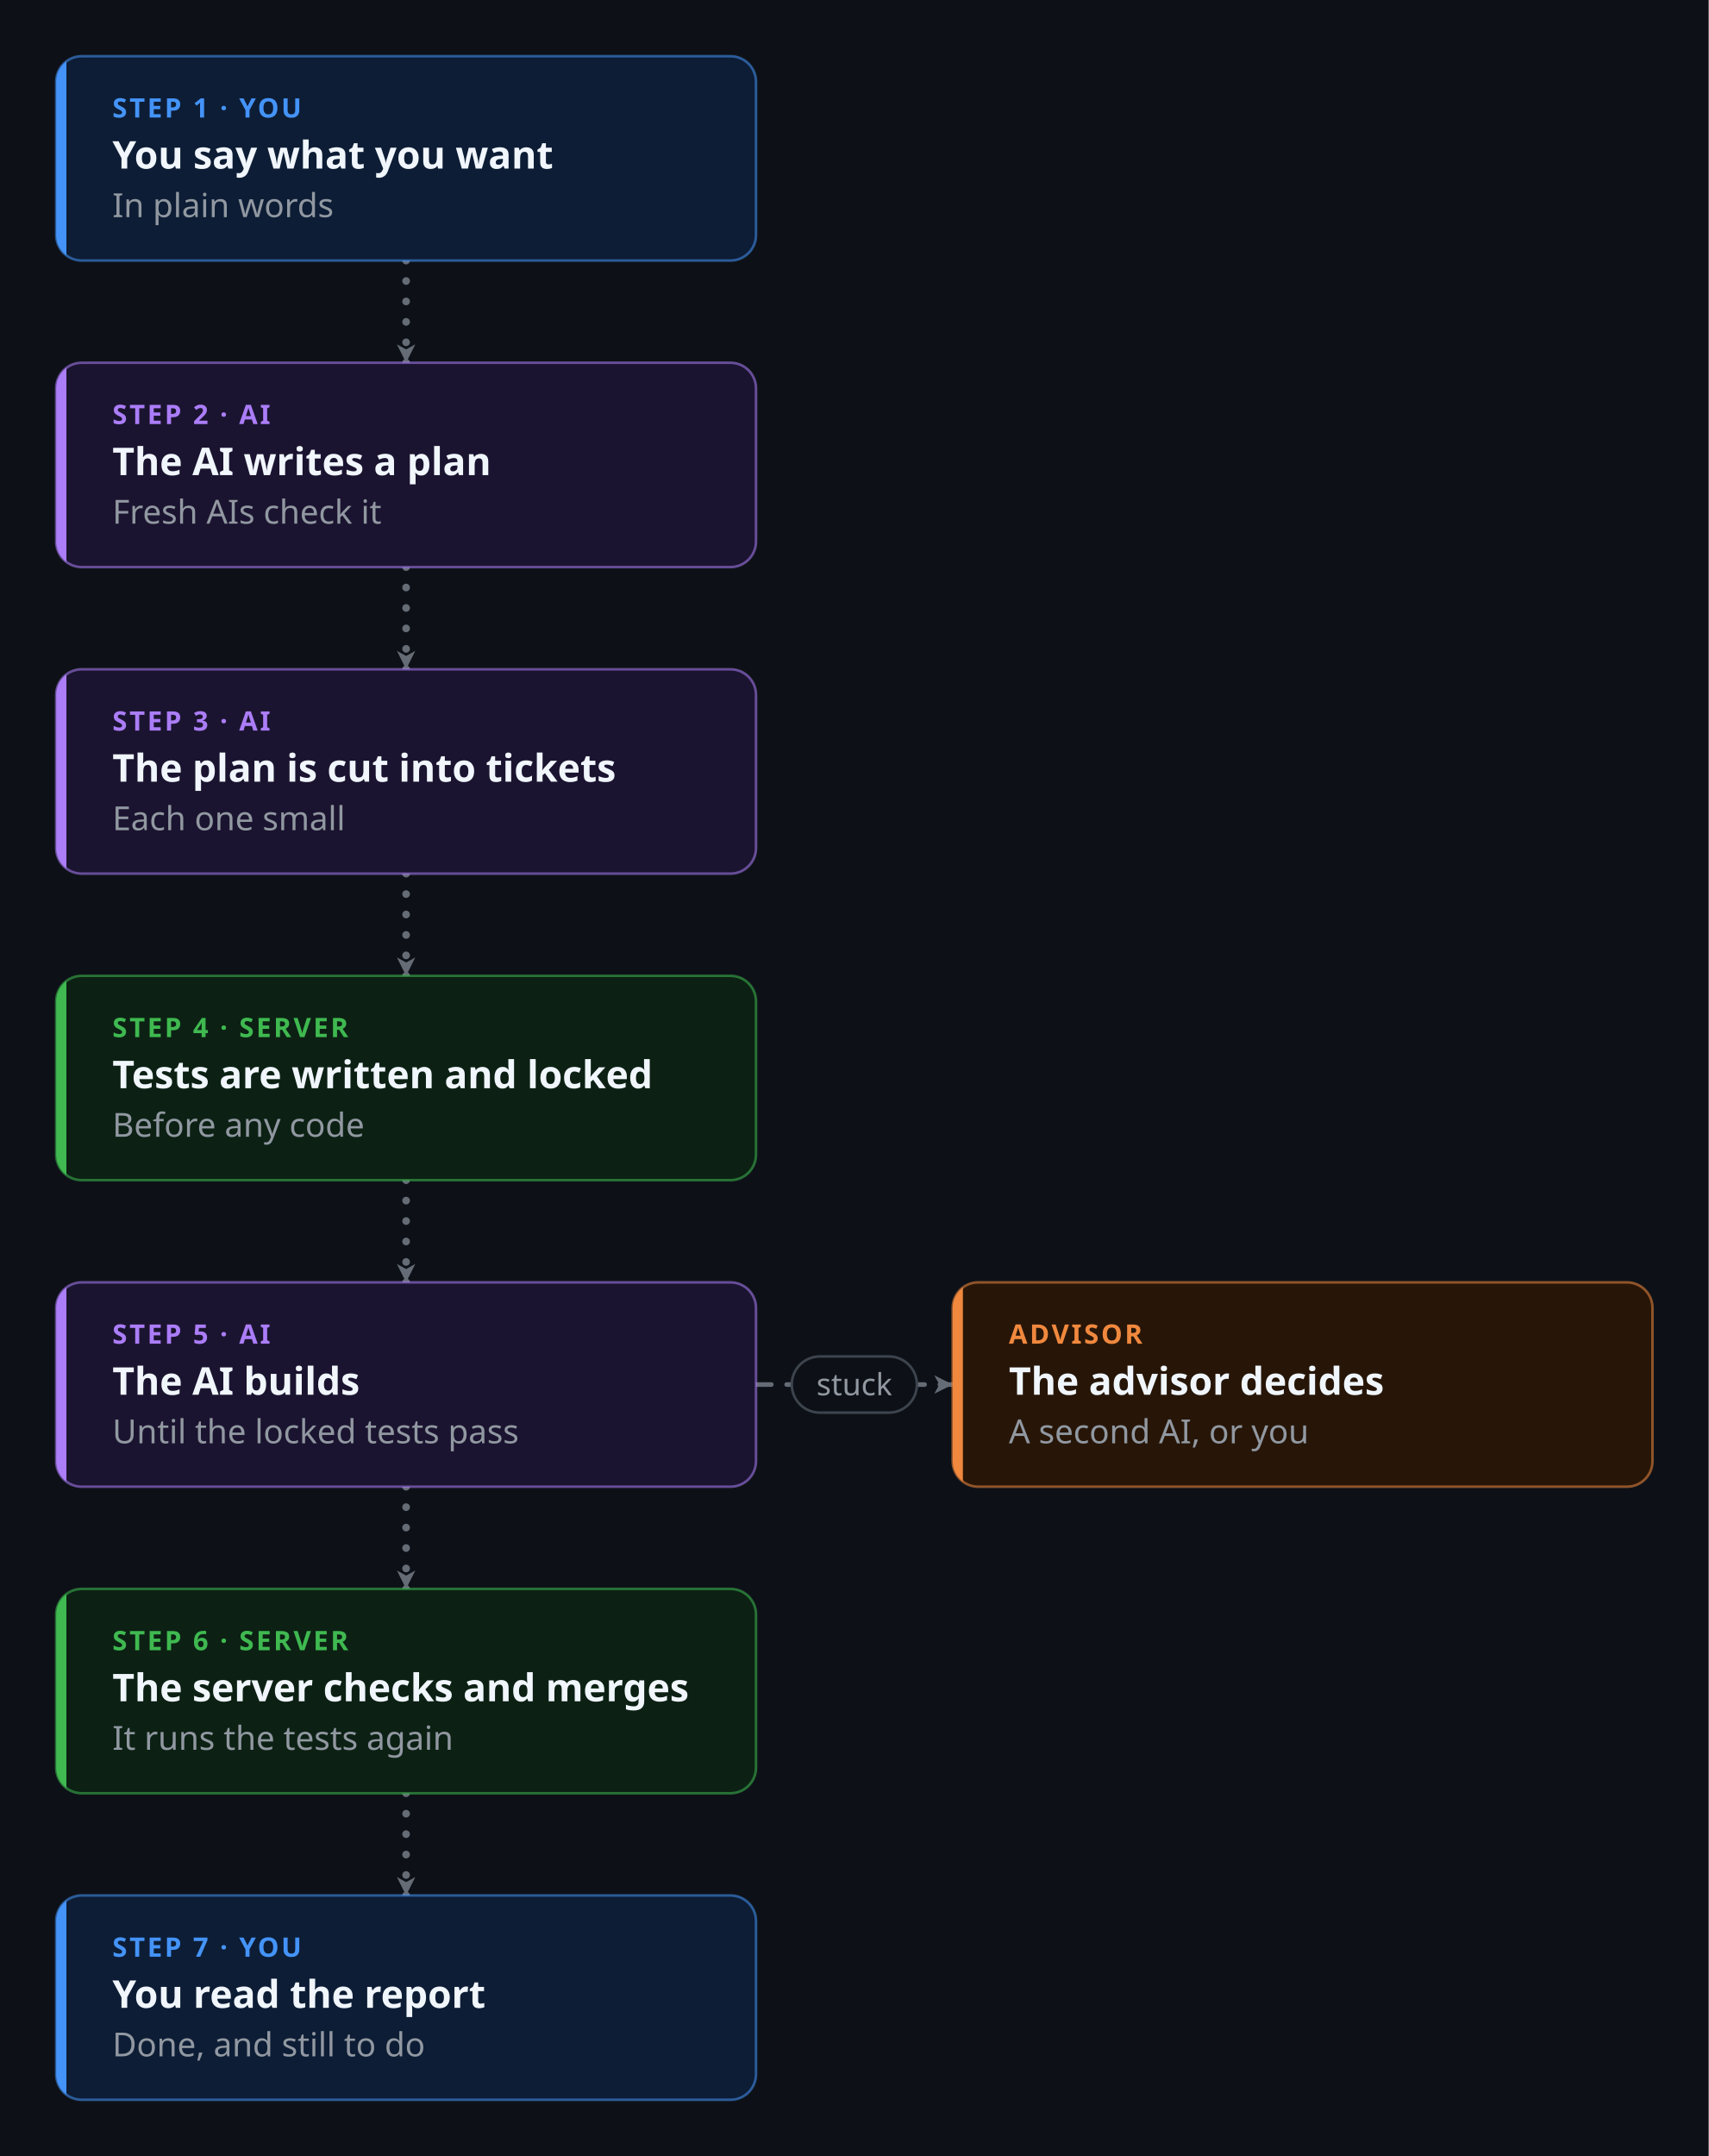
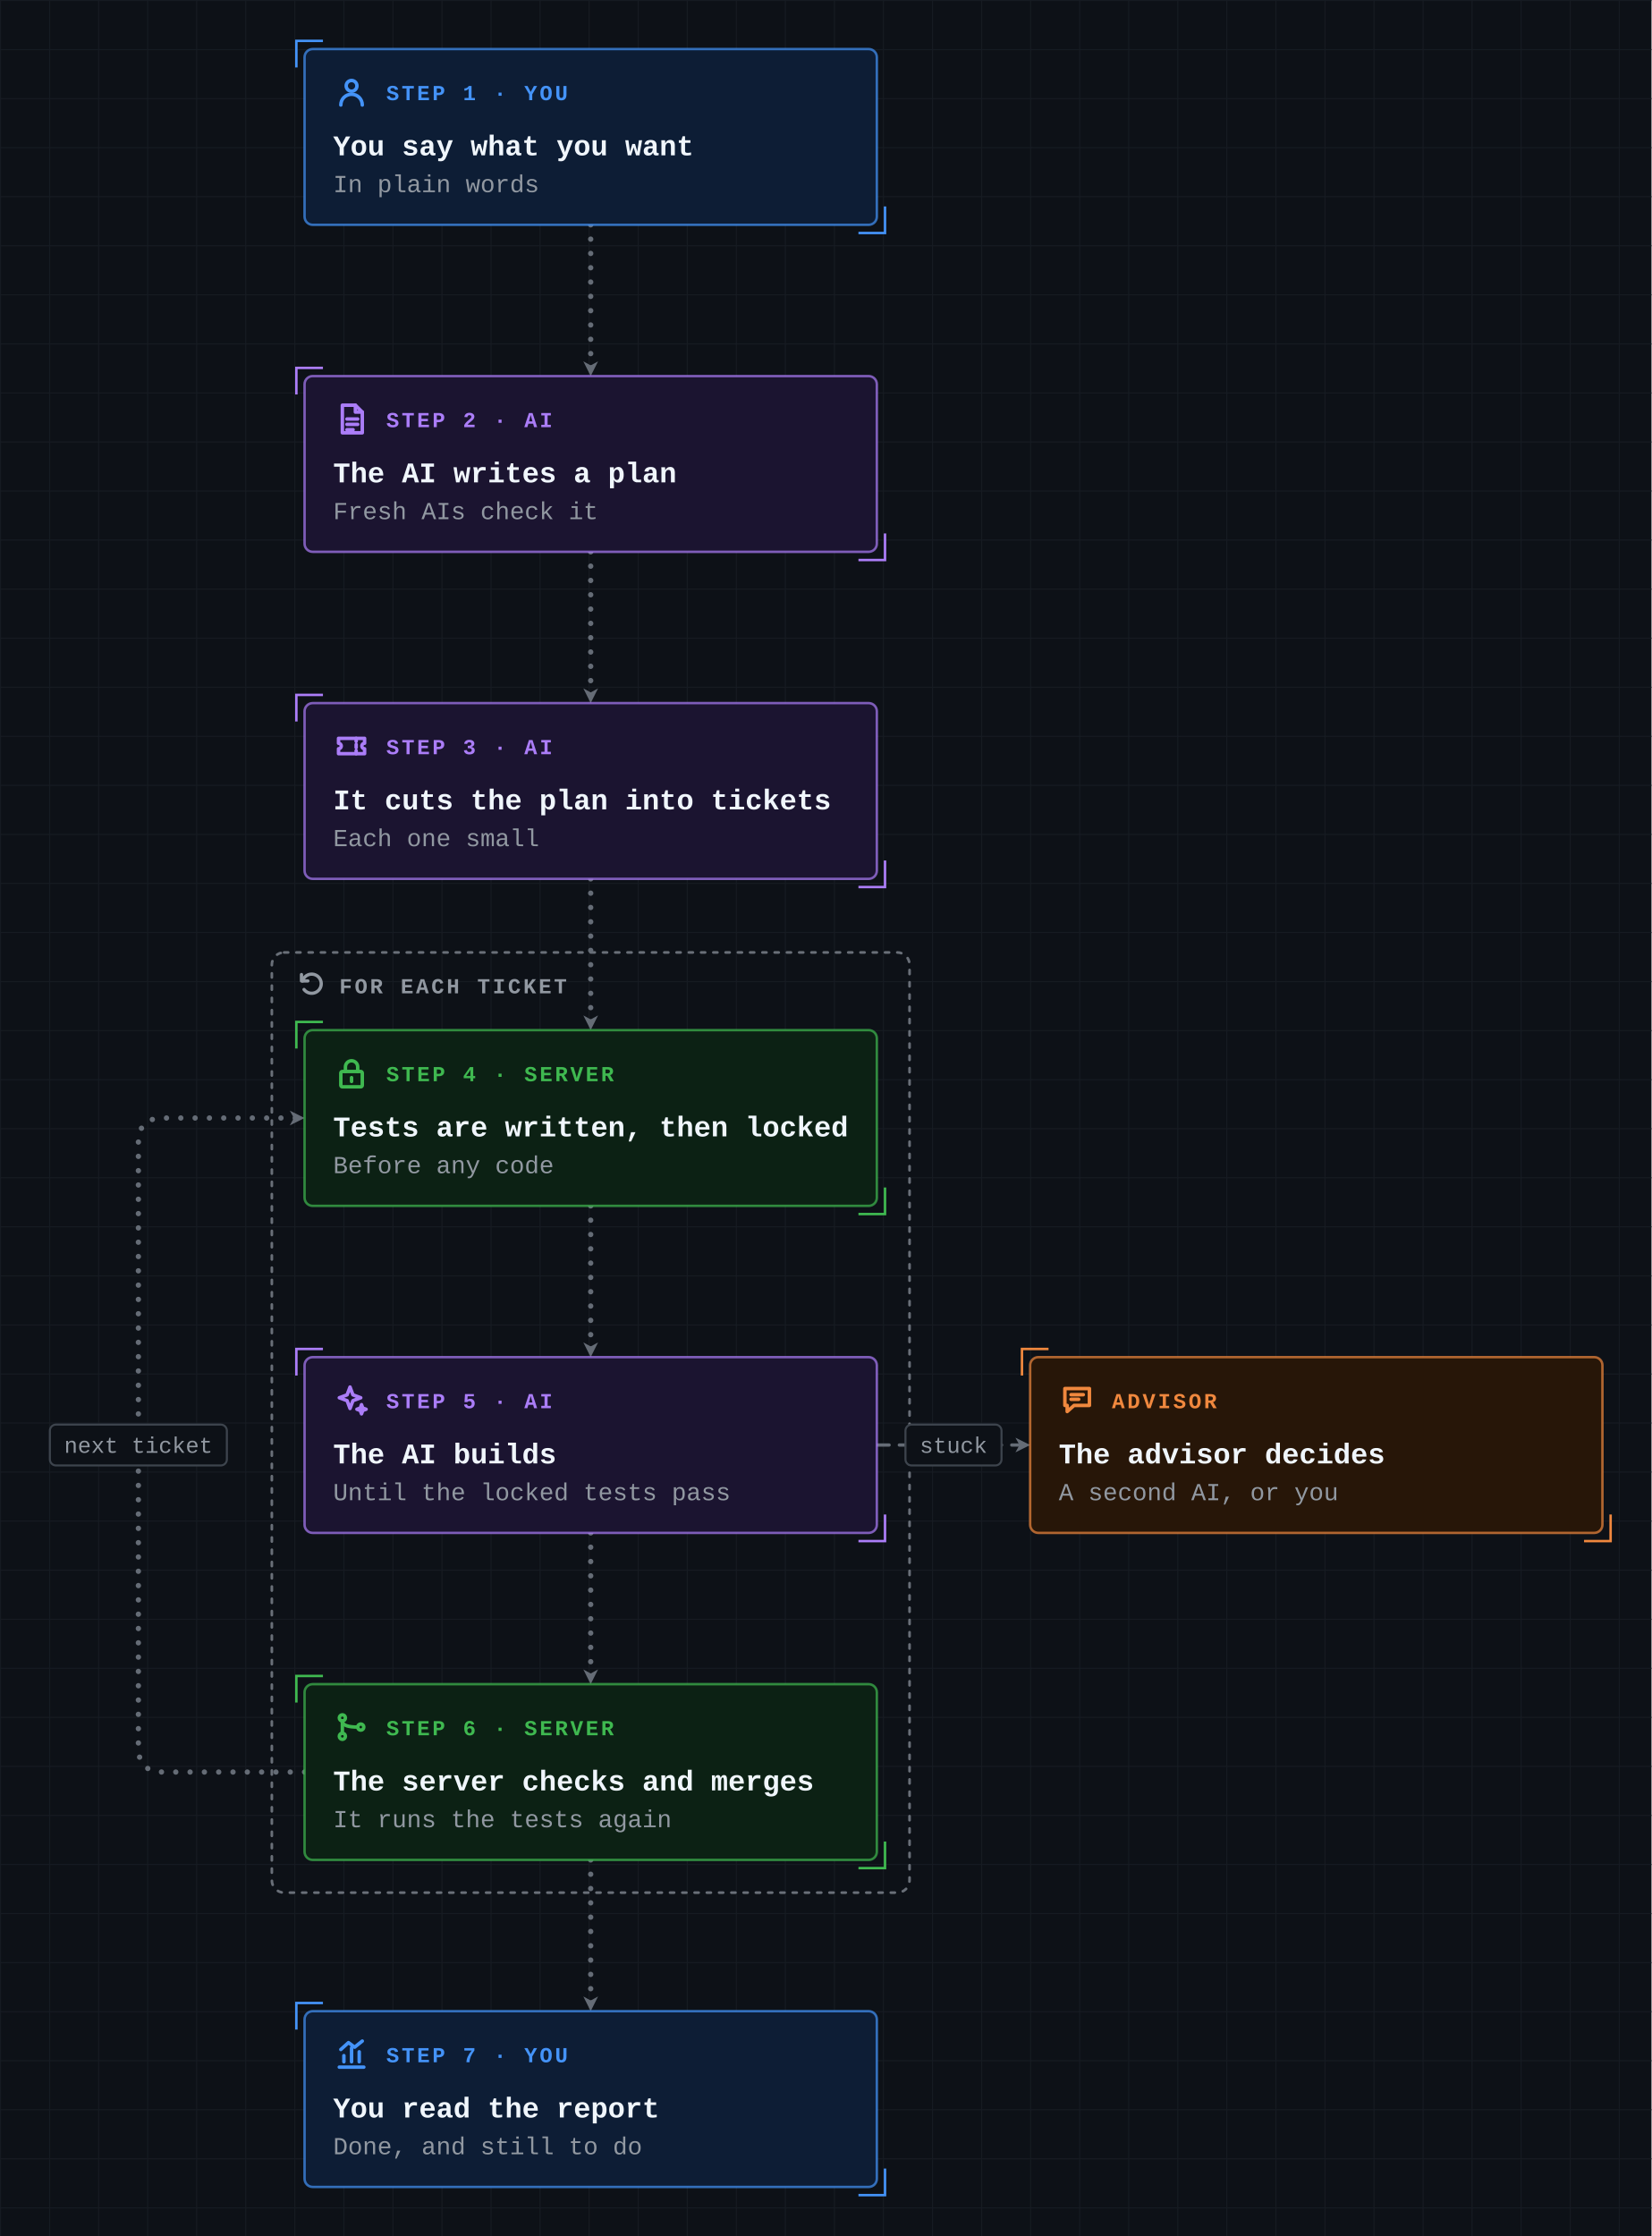
- <svg xmlns="http://www.w3.org/2000/svg" viewBox="-22 -22 669 844" width="669" height="844" role="img" aria-labelledby="title desc" font-family="-apple-system, BlinkMacSystemFont, 'Segoe UI', 'Noto Sans', Helvetica, Arial, sans-serif">
+ <svg xmlns="http://www.w3.org/2000/svg" viewBox="-149 -24 808 1094" width="808" height="1094" role="img" aria-labelledby="title desc" font-family="ui-monospace, SFMono-Regular, 'JetBrains Mono', 'Cascadia Mono', Menlo, Consolas, 'Liberation Mono', monospace">
  <defs>
    <marker id="arrow-plain" viewBox="0 0 10 10" refX="9" refY="5" markerWidth="9" markerHeight="9" markerUnits="userSpaceOnUse" orient="auto-start-reverse">
      <path d="M1,1 L9,5 L1,9 L3.2,5 z" fill="#656c76" />
    </marker>
    <marker id="arrow-fail" viewBox="0 0 10 10" refX="9" refY="5" markerWidth="9" markerHeight="9" markerUnits="userSpaceOnUse" orient="auto-start-reverse">
      <path d="M1,1 L9,5 L1,9 L3.2,5 z" fill="#f85149" />
    </marker>
    <marker id="arrow-pass" viewBox="0 0 10 10" refX="9" refY="5" markerWidth="9" markerHeight="9" markerUnits="userSpaceOnUse" orient="auto-start-reverse">
      <path d="M1,1 L9,5 L1,9 L3.2,5 z" fill="#3fb950" />
    </marker>
+     <pattern id="grid" x="-149" y="-24" width="24" height="24" patternUnits="userSpaceOnUse">
+       <path d="M24 0H0V24" fill="none" stroke="#161b22" stroke-width="1" />
+     </pattern>
  </defs>
-   <style>.main{stroke-width:3;stroke-dasharray:0 8;animation:flow 0.8s linear infinite}.side{stroke-width:1.8;stroke-dasharray:6 6;animation:side 1.6s linear infinite}@keyframes flow{to{stroke-dashoffset:-8}}@keyframes side{to{stroke-dashoffset:-12}}@media (prefers-reduced-motion:reduce){.main,.side{animation:none}.ticket{display:none}}</style>
-   <rect x="-22" y="-22" width="669" height="844" fill="#0d1117" />
-   <path class="main" d="M137.0,80.0 L137.0,120.0" fill="none" stroke="#656c76" stroke-linecap="round" stroke-linejoin="round" marker-end="url(#arrow-plain)" />
-   <path class="main" d="M137.0,200.0 L137.0,240.0" fill="none" stroke="#656c76" stroke-linecap="round" stroke-linejoin="round" marker-end="url(#arrow-plain)" />
-   <path class="main" d="M137.0,320.0 L137.0,360.0" fill="none" stroke="#656c76" stroke-linecap="round" stroke-linejoin="round" marker-end="url(#arrow-plain)" />
-   <path class="main" d="M137.0,440.0 L137.0,480.0" fill="none" stroke="#656c76" stroke-linecap="round" stroke-linejoin="round" marker-end="url(#arrow-plain)" />
-   <path class="main" d="M137.0,560.0 L137.0,600.0" fill="none" stroke="#656c76" stroke-linecap="round" stroke-linejoin="round" marker-end="url(#arrow-plain)" />
-   <path class="main" d="M137.0,680.0 L137.0,720.0" fill="none" stroke="#656c76" stroke-linecap="round" stroke-linejoin="round" marker-end="url(#arrow-plain)" />
-   <path class="side" d="M274.0,520.0 L351.0,520.0" fill="none" stroke="#656c76" stroke-linecap="round" stroke-linejoin="round" marker-end="url(#arrow-plain)" />
-   <rect x="0.0" y="0.0" width="274.0" height="80.0" rx="10" fill="#0d1d35" stroke="#4493f8" stroke-opacity="0.55" stroke-width="1" />
-   <clipPath id="clip0">
-     <rect x="0.0" y="0.0" width="274.0" height="80.0" rx="10" />
-   </clipPath>
-   <rect x="0.0" y="0.0" width="4" height="80.0" fill="#4493f8" clip-path="url(#clip0)" />
-   <text x="22.0" y="24.0" font-size="10.5" font-weight="700" letter-spacing="0.9" fill="#4493f8">STEP 1 · YOU</text>
-   <text x="22.0" y="44.0" font-size="15" font-weight="600" fill="#f0f6fc">You say what you want</text>
-   <text x="22.0" y="63.0" font-size="13" fill="#9198a1">In plain words</text>
-   <rect x="0.0" y="120.0" width="274.0" height="80.0" rx="10" fill="#1b1430" stroke="#ab7df8" stroke-opacity="0.55" stroke-width="1" />
-   <clipPath id="clip1">
-     <rect x="0.0" y="120.0" width="274.0" height="80.0" rx="10" />
-   </clipPath>
-   <rect x="0.0" y="120.0" width="4" height="80.0" fill="#ab7df8" clip-path="url(#clip1)" />
-   <text x="22.0" y="144.0" font-size="10.5" font-weight="700" letter-spacing="0.9" fill="#ab7df8">STEP 2 · AI</text>
-   <text x="22.0" y="164.0" font-size="15" font-weight="600" fill="#f0f6fc">The AI writes a plan</text>
-   <text x="22.0" y="183.0" font-size="13" fill="#9198a1">Fresh AIs check it</text>
-   <rect x="0.0" y="240.0" width="274.0" height="80.0" rx="10" fill="#1b1430" stroke="#ab7df8" stroke-opacity="0.55" stroke-width="1" />
-   <clipPath id="clip2">
-     <rect x="0.0" y="240.0" width="274.0" height="80.0" rx="10" />
-   </clipPath>
-   <rect x="0.0" y="240.0" width="4" height="80.0" fill="#ab7df8" clip-path="url(#clip2)" />
-   <text x="22.0" y="264.0" font-size="10.5" font-weight="700" letter-spacing="0.9" fill="#ab7df8">STEP 3 · AI</text>
-   <text x="22.0" y="284.0" font-size="15" font-weight="600" fill="#f0f6fc">The plan is cut into tickets</text>
-   <text x="22.0" y="303.0" font-size="13" fill="#9198a1">Each one small</text>
-   <rect x="0.0" y="360.0" width="274.0" height="80.0" rx="10" fill="#0c2114" stroke="#3fb950" stroke-opacity="0.55" stroke-width="1" />
-   <clipPath id="clip3">
-     <rect x="0.0" y="360.0" width="274.0" height="80.0" rx="10" />
-   </clipPath>
-   <rect x="0.0" y="360.0" width="4" height="80.0" fill="#3fb950" clip-path="url(#clip3)" />
-   <text x="22.0" y="384.0" font-size="10.5" font-weight="700" letter-spacing="0.9" fill="#3fb950">STEP 4 · SERVER</text>
-   <text x="22.0" y="404.0" font-size="15" font-weight="600" fill="#f0f6fc">Tests are written and locked</text>
-   <text x="22.0" y="423.0" font-size="13" fill="#9198a1">Before any code</text>
-   <rect x="0.0" y="480.0" width="274.0" height="80.0" rx="10" fill="#1b1430" stroke="#ab7df8" stroke-opacity="0.55" stroke-width="1" />
-   <clipPath id="clip4">
-     <rect x="0.0" y="480.0" width="274.0" height="80.0" rx="10" />
-   </clipPath>
-   <rect x="0.0" y="480.0" width="4" height="80.0" fill="#ab7df8" clip-path="url(#clip4)" />
-   <text x="22.0" y="504.0" font-size="10.5" font-weight="700" letter-spacing="0.9" fill="#ab7df8">STEP 5 · AI</text>
-   <text x="22.0" y="524.0" font-size="15" font-weight="600" fill="#f0f6fc">The AI builds</text>
-   <text x="22.0" y="543.0" font-size="13" fill="#9198a1">Until the locked tests pass</text>
-   <rect x="0.0" y="600.0" width="274.0" height="80.0" rx="10" fill="#0c2114" stroke="#3fb950" stroke-opacity="0.55" stroke-width="1" />
-   <clipPath id="clip5">
-     <rect x="0.0" y="600.0" width="274.0" height="80.0" rx="10" />
-   </clipPath>
-   <rect x="0.0" y="600.0" width="4" height="80.0" fill="#3fb950" clip-path="url(#clip5)" />
-   <text x="22.0" y="624.0" font-size="10.5" font-weight="700" letter-spacing="0.9" fill="#3fb950">STEP 6 · SERVER</text>
-   <text x="22.0" y="644.0" font-size="15" font-weight="600" fill="#f0f6fc">The server checks and merges</text>
-   <text x="22.0" y="663.0" font-size="13" fill="#9198a1">It runs the tests again</text>
-   <rect x="0.0" y="720.0" width="274.0" height="80.0" rx="10" fill="#0d1d35" stroke="#4493f8" stroke-opacity="0.55" stroke-width="1" />
-   <clipPath id="clip6">
-     <rect x="0.0" y="720.0" width="274.0" height="80.0" rx="10" />
-   </clipPath>
-   <rect x="0.0" y="720.0" width="4" height="80.0" fill="#4493f8" clip-path="url(#clip6)" />
-   <text x="22.0" y="744.0" font-size="10.5" font-weight="700" letter-spacing="0.9" fill="#4493f8">STEP 7 · YOU</text>
-   <text x="22.0" y="764.0" font-size="15" font-weight="600" fill="#f0f6fc">You read the report</text>
-   <text x="22.0" y="783.0" font-size="13" fill="#9198a1">Done, and still to do</text>
-   <rect x="351.0" y="480.0" width="274.0" height="80.0" rx="10" fill="#271608" stroke="#f0883e" stroke-opacity="0.55" stroke-width="1" />
-   <clipPath id="clip7">
-     <rect x="351.0" y="480.0" width="274.0" height="80.0" rx="10" />
-   </clipPath>
-   <rect x="351.0" y="480.0" width="4" height="80.0" fill="#f0883e" clip-path="url(#clip7)" />
-   <text x="373.0" y="504.0" font-size="10.5" font-weight="700" letter-spacing="0.9" fill="#f0883e">ADVISOR</text>
-   <text x="373.0" y="524.0" font-size="15" font-weight="600" fill="#f0f6fc">The advisor decides</text>
-   <text x="373.0" y="543.0" font-size="13" fill="#9198a1">A second AI, or you</text>
-   <rect x="288.0" y="509.0" width="49.0" height="22" rx="11.0" fill="#0d1117" stroke="#3d444d" stroke-width="1" />
-   <text x="312.5" y="524.2" text-anchor="middle" font-size="12" font-weight="500" fill="#9198a1">stuck</text>
+   <style>.main{stroke-width:2.6;stroke-dasharray:0 7;animation:flow 0.8s linear infinite}.side{stroke-width:1.6;stroke-dasharray:6 5;animation:side 1.6s linear infinite}@keyframes flow{to{stroke-dashoffset:-7}}@keyframes side{to{stroke-dashoffset:-11}}@media (prefers-reduced-motion:reduce){.main,.side{animation:none}.ticket{display:none}}</style>
+   <rect x="-149" y="-24" width="808" height="1094" fill="#0d1117" />
+   <rect x="-149" y="-24" width="808" height="1094" fill="url(#grid)" />
+   <rect x="-16.0" y="442.0" width="312.0" height="460.0" rx="6" fill="none" stroke="#9198a1" stroke-opacity="0.7" stroke-width="1.3" stroke-dasharray="2 4" stroke-linecap="round" />
+   <g transform="translate(-4.0,450.0) scale(0.625)" fill="none" stroke="#9198a1" stroke-width="2.56" stroke-linecap="round" stroke-linejoin="round">
+     <path d="M4 4.5v5h5" />
+     <path d="M4.8 9.5A7.5 7.5 0 1 1 6 16.2" />
+   </g>
+   <text x="17.0" y="462.0" font-size="10.5" font-weight="700" letter-spacing="1.2" fill="#9198a1">FOR EACH TICKET</text>
+   <path class="main" d="M140.0,86.0 L140.0,160.0" fill="none" stroke="#656c76" stroke-linecap="round" stroke-linejoin="round" marker-end="url(#arrow-plain)" />
+   <path class="main" d="M140.0,246.0 L140.0,320.0" fill="none" stroke="#656c76" stroke-linecap="round" stroke-linejoin="round" marker-end="url(#arrow-plain)" />
+   <path class="main" d="M140.0,406.0 L140.0,480.0" fill="none" stroke="#656c76" stroke-linecap="round" stroke-linejoin="round" marker-end="url(#arrow-plain)" />
+   <path class="main" d="M140.0,566.0 L140.0,640.0" fill="none" stroke="#656c76" stroke-linecap="round" stroke-linejoin="round" marker-end="url(#arrow-plain)" />
+   <path class="main" d="M140.0,726.0 L140.0,800.0" fill="none" stroke="#656c76" stroke-linecap="round" stroke-linejoin="round" marker-end="url(#arrow-plain)" />
+   <path class="main" d="M140.0,886.0 L140.0,960.0" fill="none" stroke="#656c76" stroke-linecap="round" stroke-linejoin="round" marker-end="url(#arrow-plain)" />
+   <path class="main" d="M0.0,843.0 L-69.3,843.0 Q-81.3,843.0 -81.3,831.0 L-81.3,535.0 Q-81.3,523.0 -69.3,523.0 L0.0,523.0" fill="none" stroke="#656c76" stroke-linecap="round" stroke-linejoin="round" marker-end="url(#arrow-plain)" />
+   <path class="side" d="M280.0,683.0 L355.0,683.0" fill="none" stroke="#656c76" stroke-linecap="round" stroke-linejoin="round" marker-end="url(#arrow-plain)" />
+   <rect x="0.0" y="0.0" width="280.0" height="86.0" rx="4" fill="#0d1d35" stroke="#4493f8" stroke-opacity="0.7" stroke-width="1.2" />
+   <path d="M9.0,-4.0 H-4.0 V9.0" fill="none" stroke="#4493f8" stroke-width="1.2" />
+   <path d="M271.0,90.0 H284.0 V77.0" fill="none" stroke="#4493f8" stroke-width="1.2" />
+   <g transform="translate(14.0,12.0) scale(0.75)" fill="none" stroke="#4493f8" stroke-width="2.27" stroke-linecap="round" stroke-linejoin="round">
+     <path d="M12 4.5a3.5 3.5 0 1 0 0 7a3.5 3.5 0 1 0 0-7z" />
+     <path d="M5 20.5c0-3.9 3.1-7 7-7s7 3.1 7 7" />
+   </g>
+   <text x="40.0" y="25.0" font-size="10.5" font-weight="700" letter-spacing="1.2" fill="#4493f8">STEP 1 · YOU</text>
+   <text x="14.0" y="52.0" font-size="14" font-weight="700" fill="#f0f6fc">You say what you want</text>
+   <text x="14.0" y="70.0" font-size="12" fill="#9198a1">In plain words</text>
+   <rect x="0.0" y="160.0" width="280.0" height="86.0" rx="4" fill="#1b1430" stroke="#ab7df8" stroke-opacity="0.7" stroke-width="1.2" />
+   <path d="M9.0,156.0 H-4.0 V169.0" fill="none" stroke="#ab7df8" stroke-width="1.2" />
+   <path d="M271.0,250.0 H284.0 V237.0" fill="none" stroke="#ab7df8" stroke-width="1.2" />
+   <g transform="translate(14.0,172.0) scale(0.75)" fill="none" stroke="#ab7df8" stroke-width="2.27" stroke-linecap="round" stroke-linejoin="round">
+     <path d="M6 3h8.5L19 7.5V21H6z" />
+     <path d="M14.5 3v4.5H19" />
+     <path d="M9 12h7M9 15.5h7M9 19h4" />
+   </g>
+   <text x="40.0" y="185.0" font-size="10.5" font-weight="700" letter-spacing="1.2" fill="#ab7df8">STEP 2 · AI</text>
+   <text x="14.0" y="212.0" font-size="14" font-weight="700" fill="#f0f6fc">The AI writes a plan</text>
+   <text x="14.0" y="230.0" font-size="12" fill="#9198a1">Fresh AIs check it</text>
+   <rect x="0.0" y="320.0" width="280.0" height="86.0" rx="4" fill="#1b1430" stroke="#ab7df8" stroke-opacity="0.7" stroke-width="1.2" />
+   <path d="M9.0,316.0 H-4.0 V329.0" fill="none" stroke="#ab7df8" stroke-width="1.2" />
+   <path d="M271.0,410.0 H284.0 V397.0" fill="none" stroke="#ab7df8" stroke-width="1.2" />
+   <g transform="translate(14.0,332.0) scale(0.75)" fill="none" stroke="#ab7df8" stroke-width="2.27" stroke-linecap="round" stroke-linejoin="round">
+     <path d="M3.5 7h17v3.2a1.8 1.8 0 0 0 0 3.6V17h-17v-3.2a1.8 1.8 0 0 0 0-3.6z" />
+     <path d="M15 7v2M15 11v2M15 15v2" />
+   </g>
+   <text x="40.0" y="345.0" font-size="10.5" font-weight="700" letter-spacing="1.2" fill="#ab7df8">STEP 3 · AI</text>
+   <text x="14.0" y="372.0" font-size="14" font-weight="700" fill="#f0f6fc">It cuts the plan into tickets</text>
+   <text x="14.0" y="390.0" font-size="12" fill="#9198a1">Each one small</text>
+   <rect x="0.0" y="480.0" width="280.0" height="86.0" rx="4" fill="#0c2114" stroke="#3fb950" stroke-opacity="0.7" stroke-width="1.2" />
+   <path d="M9.0,476.0 H-4.0 V489.0" fill="none" stroke="#3fb950" stroke-width="1.2" />
+   <path d="M271.0,570.0 H284.0 V557.0" fill="none" stroke="#3fb950" stroke-width="1.2" />
+   <g transform="translate(14.0,492.0) scale(0.75)" fill="none" stroke="#3fb950" stroke-width="2.27" stroke-linecap="round" stroke-linejoin="round">
+     <path d="M6 11h12a1 1 0 0 1 1 1v8a1 1 0 0 1-1 1H6a1 1 0 0 1-1-1v-8a1 1 0 0 1 1-1z" />
+     <path d="M8 11V8a4 4 0 0 1 8 0v3" />
+     <path d="M12 15v2.5" />
+   </g>
+   <text x="40.0" y="505.0" font-size="10.5" font-weight="700" letter-spacing="1.2" fill="#3fb950">STEP 4 · SERVER</text>
+   <text x="14.0" y="532.0" font-size="14" font-weight="700" fill="#f0f6fc">Tests are written, then locked</text>
+   <text x="14.0" y="550.0" font-size="12" fill="#9198a1">Before any code</text>
+   <rect x="0.0" y="640.0" width="280.0" height="86.0" rx="4" fill="#1b1430" stroke="#ab7df8" stroke-opacity="0.7" stroke-width="1.2" />
+   <path d="M9.0,636.0 H-4.0 V649.0" fill="none" stroke="#ab7df8" stroke-width="1.2" />
+   <path d="M271.0,730.0 H284.0 V717.0" fill="none" stroke="#ab7df8" stroke-width="1.2" />
+   <g transform="translate(14.0,652.0) scale(0.75)" fill="none" stroke="#ab7df8" stroke-width="2.27" stroke-linecap="round" stroke-linejoin="round">
+     <path d="M11 3.5l1.9 5.1L18 10.5l-5.1 1.9L11 17.5l-1.9-5.1L4 10.5l5.1-1.9z" />
+     <path d="M18.5 15l.8 2.2l2.2.8l-2.2.8l-.8 2.2l-.8-2.2l-2.2-.8l2.2-.8z" />
+   </g>
+   <text x="40.0" y="665.0" font-size="10.5" font-weight="700" letter-spacing="1.2" fill="#ab7df8">STEP 5 · AI</text>
+   <text x="14.0" y="692.0" font-size="14" font-weight="700" fill="#f0f6fc">The AI builds</text>
+   <text x="14.0" y="710.0" font-size="12" fill="#9198a1">Until the locked tests pass</text>
+   <rect x="0.0" y="800.0" width="280.0" height="86.0" rx="4" fill="#0c2114" stroke="#3fb950" stroke-opacity="0.7" stroke-width="1.2" />
+   <path d="M9.0,796.0 H-4.0 V809.0" fill="none" stroke="#3fb950" stroke-width="1.2" />
+   <path d="M271.0,890.0 H284.0 V877.0" fill="none" stroke="#3fb950" stroke-width="1.2" />
+   <g transform="translate(14.0,812.0) scale(0.75)" fill="none" stroke="#3fb950" stroke-width="2.27" stroke-linecap="round" stroke-linejoin="round">
+     <path d="M6 4a2 2 0 1 0 0 4a2 2 0 1 0 0-4z" />
+     <path d="M6 16a2 2 0 1 0 0 4a2 2 0 1 0 0-4z" />
+     <path d="M18 10a2 2 0 1 0 0 4a2 2 0 1 0 0-4z" />
+     <path d="M6 8v8" />
+     <path d="M6 8c0 3 4 4 10 4" />
+   </g>
+   <text x="40.0" y="825.0" font-size="10.5" font-weight="700" letter-spacing="1.2" fill="#3fb950">STEP 6 · SERVER</text>
+   <text x="14.0" y="852.0" font-size="14" font-weight="700" fill="#f0f6fc">The server checks and merges</text>
+   <text x="14.0" y="870.0" font-size="12" fill="#9198a1">It runs the tests again</text>
+   <rect x="0.0" y="960.0" width="280.0" height="86.0" rx="4" fill="#0d1d35" stroke="#4493f8" stroke-opacity="0.7" stroke-width="1.2" />
+   <path d="M9.0,956.0 H-4.0 V969.0" fill="none" stroke="#4493f8" stroke-width="1.2" />
+   <path d="M271.0,1050.0 H284.0 V1037.0" fill="none" stroke="#4493f8" stroke-width="1.2" />
+   <g transform="translate(14.0,972.0) scale(0.75)" fill="none" stroke="#4493f8" stroke-width="2.27" stroke-linecap="round" stroke-linejoin="round">
+     <path d="M4 20.5h16" />
+     <path d="M7 17v-4M12 17V8M17 17v-6.5" />
+     <path d="M5 9l5-4.5l4 3l5-4" />
+   </g>
+   <text x="40.0" y="985.0" font-size="10.5" font-weight="700" letter-spacing="1.2" fill="#4493f8">STEP 7 · YOU</text>
+   <text x="14.0" y="1012.0" font-size="14" font-weight="700" fill="#f0f6fc">You read the report</text>
+   <text x="14.0" y="1030.0" font-size="12" fill="#9198a1">Done, and still to do</text>
+   <rect x="355.0" y="640.0" width="280.0" height="86.0" rx="4" fill="#271608" stroke="#f0883e" stroke-opacity="0.7" stroke-width="1.2" />
+   <path d="M364.0,636.0 H351.0 V649.0" fill="none" stroke="#f0883e" stroke-width="1.2" />
+   <path d="M626.0,730.0 H639.0 V717.0" fill="none" stroke="#f0883e" stroke-width="1.2" />
+   <g transform="translate(369.0,652.0) scale(0.75)" fill="none" stroke="#f0883e" stroke-width="2.27" stroke-linecap="round" stroke-linejoin="round">
+     <path d="M4 4.5h16v11H10l-4.5 4v-4H4z" />
+     <path d="M8 8.5h8M8 11.5h5" />
+   </g>
+   <text x="395.0" y="665.0" font-size="10.5" font-weight="700" letter-spacing="1.2" fill="#f0883e">ADVISOR</text>
+   <text x="369.0" y="692.0" font-size="14" font-weight="700" fill="#f0f6fc">The advisor decides</text>
+   <text x="369.0" y="710.0" font-size="12" fill="#9198a1">A second AI, or you</text>
+   <rect x="-124.6" y="673.0" width="86.6" height="20" rx="3" fill="#0d1117" stroke="#3d444d" stroke-width="1" />
+   <text x="-81.3" y="686.8" text-anchor="middle" font-size="11" fill="#9198a1">next ticket</text>
+   <rect x="294.0" y="673.0" width="47.0" height="20" rx="3" fill="#0d1117" stroke="#3d444d" stroke-width="1" />
+   <text x="317.5" y="686.8" text-anchor="middle" font-size="11" fill="#9198a1">stuck</text>
</svg>
